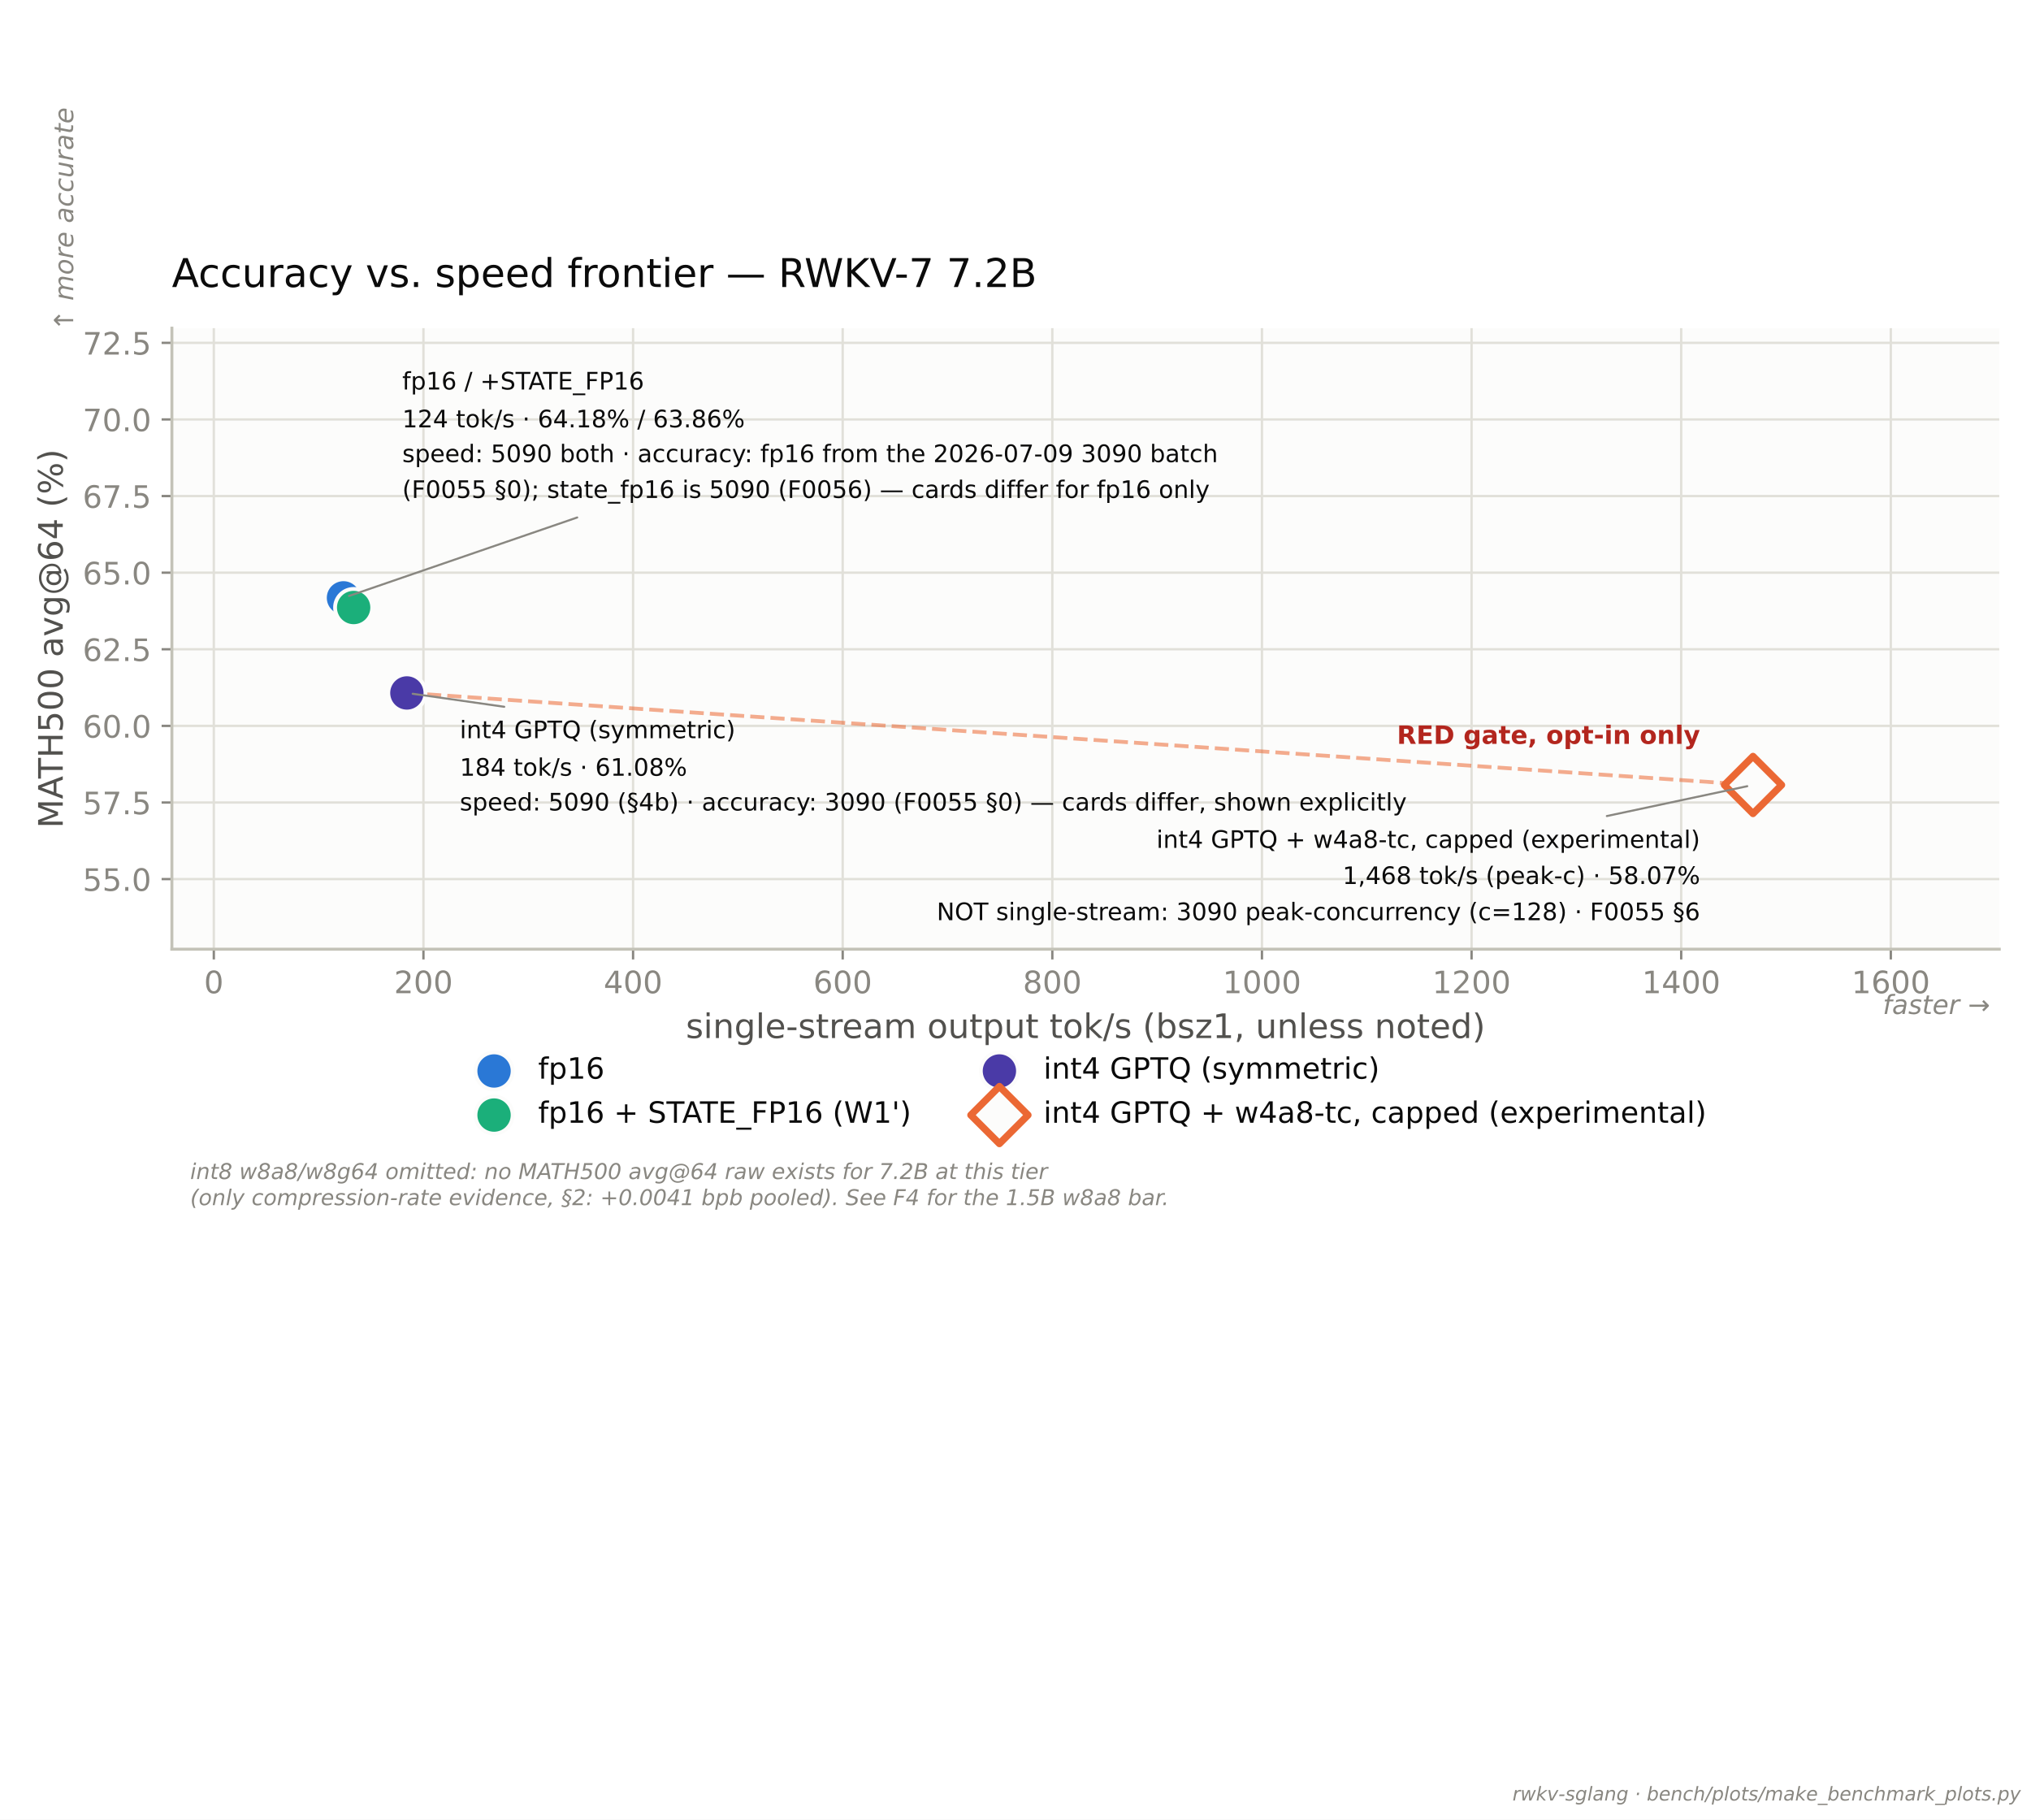
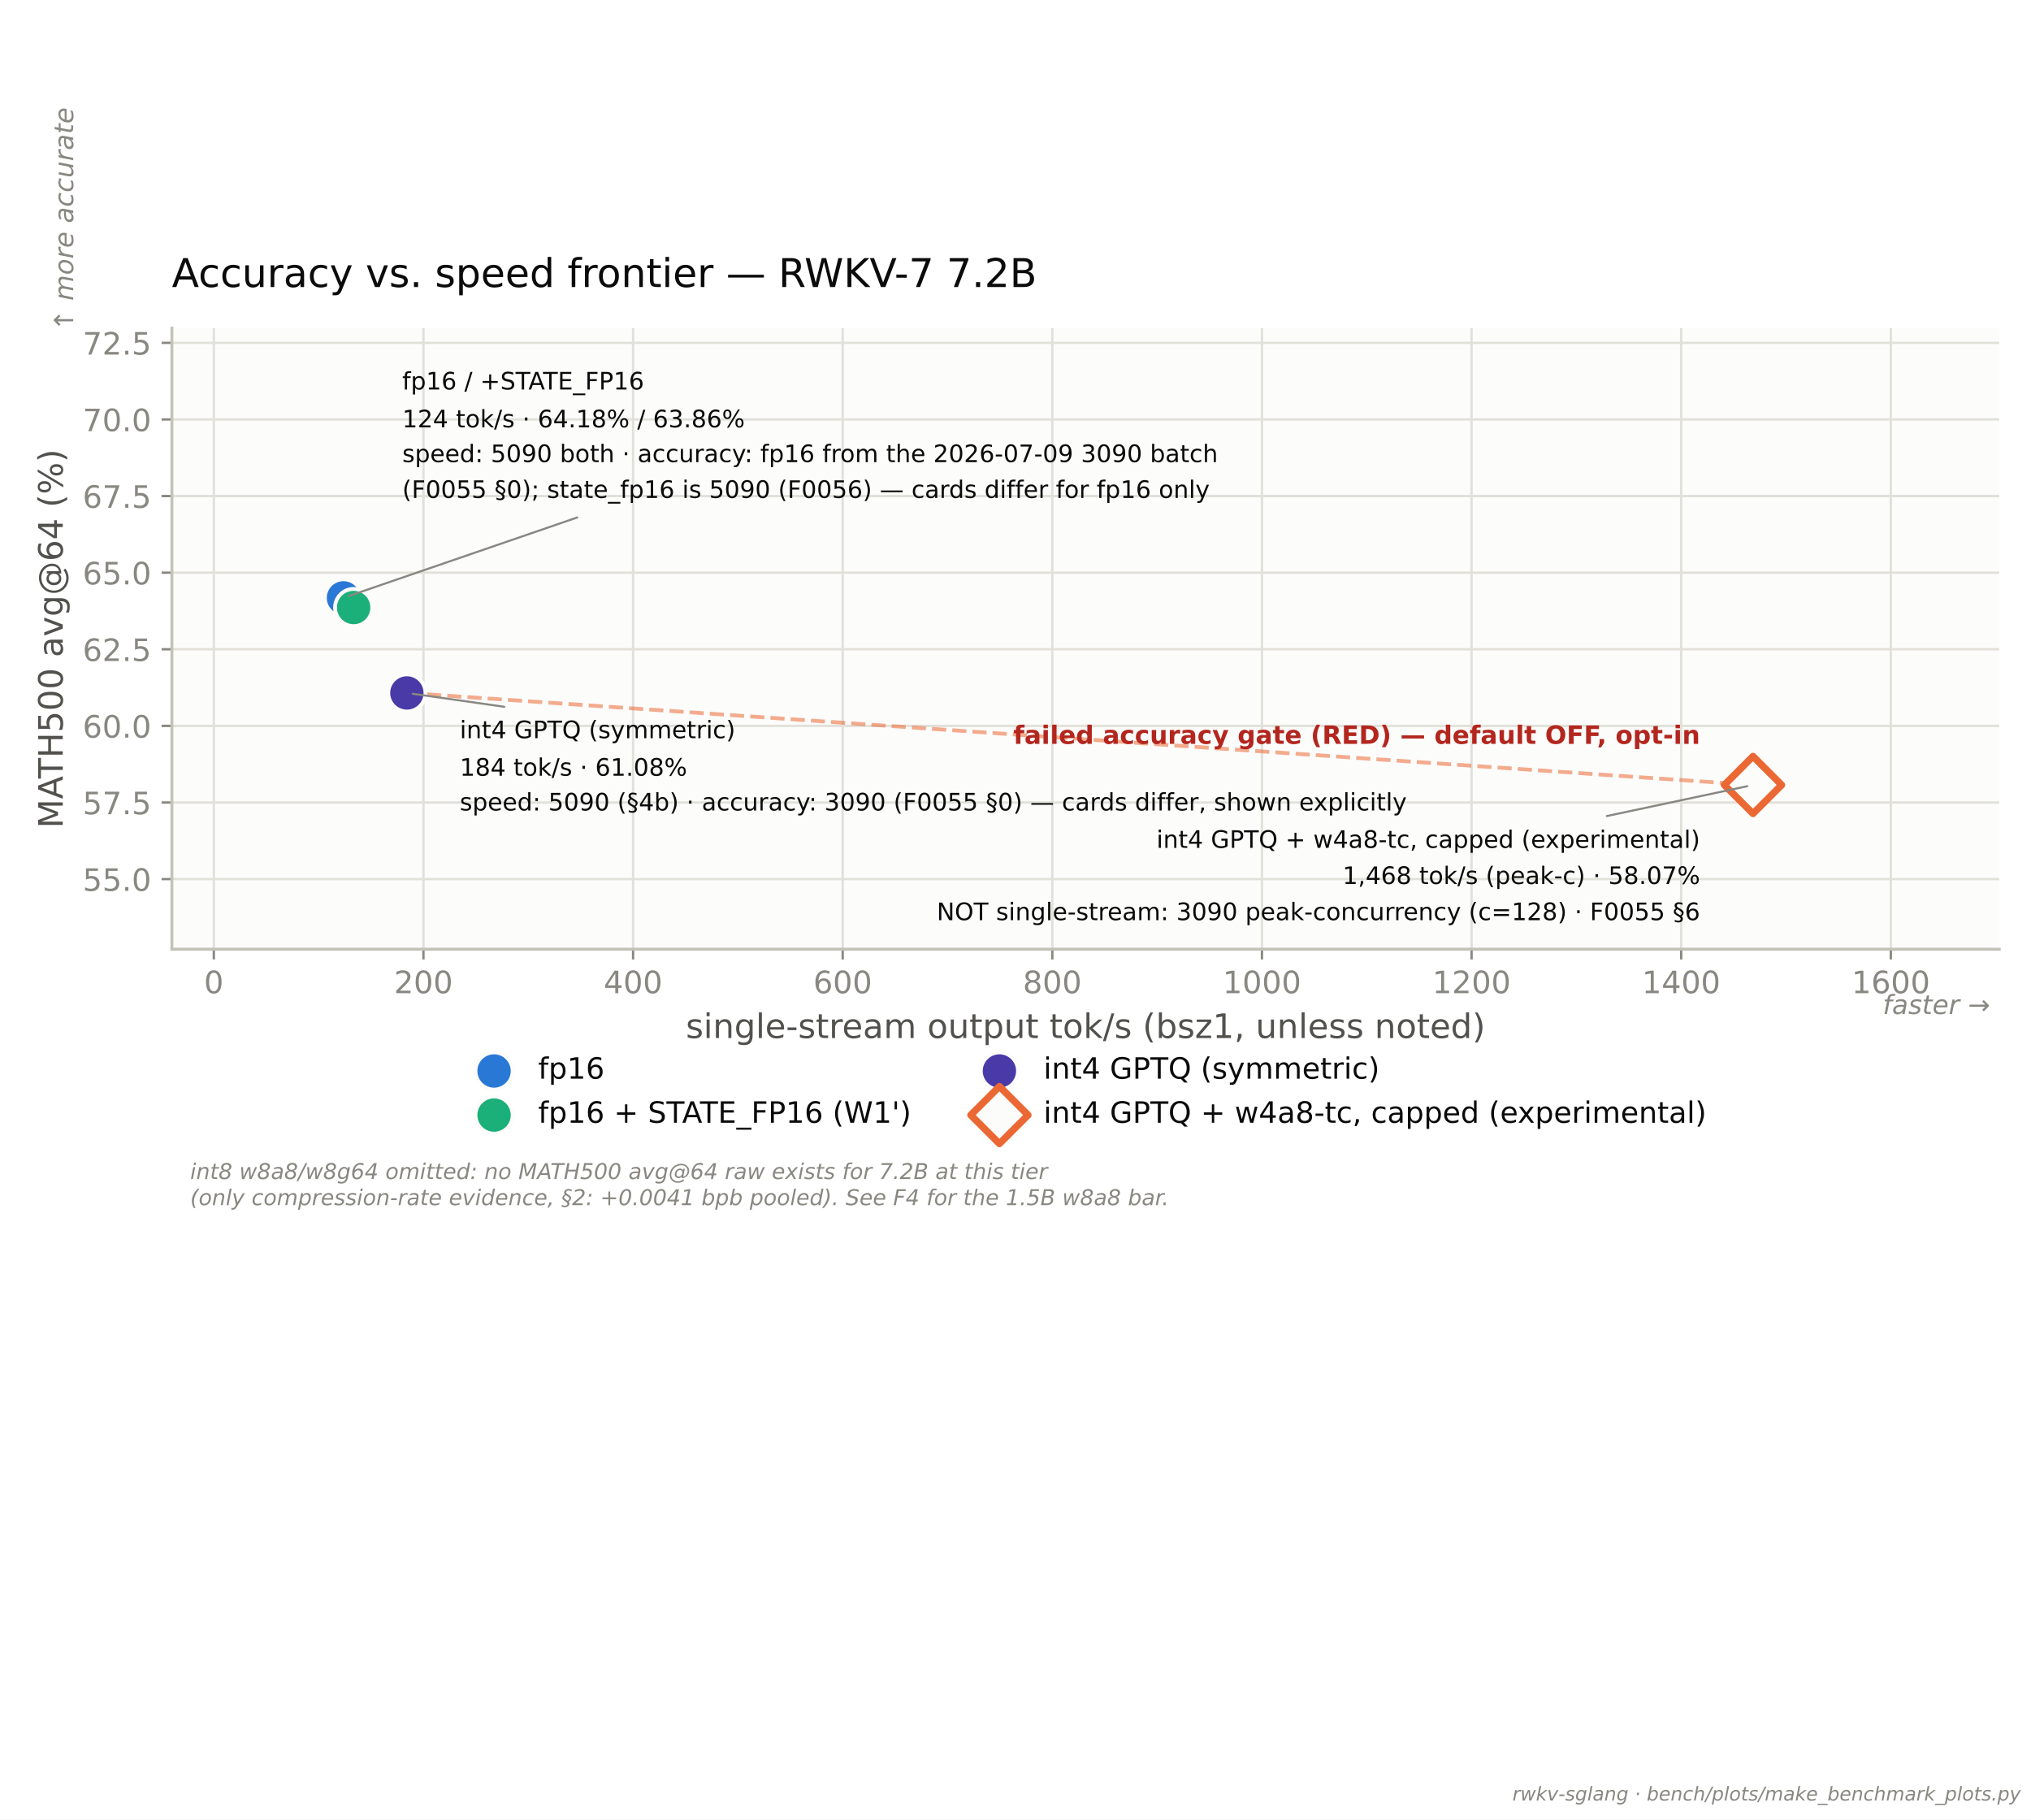
<svg xmlns="http://www.w3.org/2000/svg" xmlns:xlink="http://www.w3.org/1999/xlink" width="691.2pt" height="619.2pt" viewBox="0 0 691.2 619.2" version="1.1">
  <defs>
    <style type="text/css">*{stroke-linejoin: round; stroke-linecap: butt}</style>
  </defs>
  <g id="figure_1">
    <g id="patch_1">
      <path d="M 0 619.2  L 691.2 619.2  L 691.2 0  L 0 0  z " style="fill: #ffffff" />
    </g>
    <g id="axes_1">
      <g id="patch_2">
        <path d="M 58.5 322.991  L 680.4 322.991  L 680.4 111.664  L 58.5 111.664  z " style="fill: #fcfcfb" />
      </g>
      <g id="matplotlib.axis_1">
        <g id="xtick_1">
          <g id="line2d_1">
            <path d="M 72.768 322.991  L 72.768 111.664  " clip-path="url(#p8b312cbd5a)" style="fill: none; stroke: #e1e0d9; stroke-width: 0.8; stroke-linecap: square" />
          </g>
          <g id="line2d_2">
            <defs>
              <path id="mef73e4fef8" d="M 0 0  L 0 3.5  " style="stroke: #898781; stroke-width: 0.8" />
            </defs>
            <g>
              <use xlink:href="#mef73e4fef8" x="72.768" y="322.991" style="fill: #898781; stroke: #898781; stroke-width: 0.8" />
            </g>
          </g>
          <g id="text_1">
            <text style="font-size: 10.5px; font-family: 'DejaVu Sans', 'Arial', 'Helvetica', sans-serif; text-anchor: middle; fill: #898781" x="72.768" y="337.969" transform="rotate(-0 72.76818 337.9686)">0</text>
          </g>
        </g>
        <g id="xtick_2">
          <g id="line2d_3">
            <path d="M 144.109 322.991  L 144.109 111.664  " clip-path="url(#p8b312cbd5a)" style="fill: none; stroke: #e1e0d9; stroke-width: 0.8; stroke-linecap: square" />
          </g>
          <g id="line2d_4">
            <g>
              <use xlink:href="#mef73e4fef8" x="144.109" y="322.991" style="fill: #898781; stroke: #898781; stroke-width: 0.8" />
            </g>
          </g>
          <g id="text_2">
            <text style="font-size: 10.5px; font-family: 'DejaVu Sans', 'Arial', 'Helvetica', sans-serif; text-anchor: middle; fill: #898781" x="144.109" y="337.969" transform="rotate(-0 144.1091 337.9686)">200</text>
          </g>
        </g>
        <g id="xtick_3">
          <g id="line2d_5">
            <path d="M 215.45 322.991  L 215.45 111.664  " clip-path="url(#p8b312cbd5a)" style="fill: none; stroke: #e1e0d9; stroke-width: 0.8; stroke-linecap: square" />
          </g>
          <g id="line2d_6">
            <g>
              <use xlink:href="#mef73e4fef8" x="215.45" y="322.991" style="fill: #898781; stroke: #898781; stroke-width: 0.8" />
            </g>
          </g>
          <g id="text_3">
            <text style="font-size: 10.5px; font-family: 'DejaVu Sans', 'Arial', 'Helvetica', sans-serif; text-anchor: middle; fill: #898781" x="215.45" y="337.969" transform="rotate(-0 215.45 337.9686)">400</text>
          </g>
        </g>
        <g id="xtick_4">
          <g id="line2d_7">
            <path d="M 286.791 322.991  L 286.791 111.664  " clip-path="url(#p8b312cbd5a)" style="fill: none; stroke: #e1e0d9; stroke-width: 0.8; stroke-linecap: square" />
          </g>
          <g id="line2d_8">
            <g>
              <use xlink:href="#mef73e4fef8" x="286.791" y="322.991" style="fill: #898781; stroke: #898781; stroke-width: 0.8" />
            </g>
          </g>
          <g id="text_4">
            <text style="font-size: 10.5px; font-family: 'DejaVu Sans', 'Arial', 'Helvetica', sans-serif; text-anchor: middle; fill: #898781" x="286.791" y="337.969" transform="rotate(-0 286.7909 337.9686)">600</text>
          </g>
        </g>
        <g id="xtick_5">
          <g id="line2d_9">
            <path d="M 358.132 322.991  L 358.132 111.664  " clip-path="url(#p8b312cbd5a)" style="fill: none; stroke: #e1e0d9; stroke-width: 0.8; stroke-linecap: square" />
          </g>
          <g id="line2d_10">
            <g>
              <use xlink:href="#mef73e4fef8" x="358.132" y="322.991" style="fill: #898781; stroke: #898781; stroke-width: 0.8" />
            </g>
          </g>
          <g id="text_5">
            <text style="font-size: 10.5px; font-family: 'DejaVu Sans', 'Arial', 'Helvetica', sans-serif; text-anchor: middle; fill: #898781" x="358.132" y="337.969" transform="rotate(-0 358.1318 337.9686)">800</text>
          </g>
        </g>
        <g id="xtick_6">
          <g id="line2d_11">
            <path d="M 429.473 322.991  L 429.473 111.664  " clip-path="url(#p8b312cbd5a)" style="fill: none; stroke: #e1e0d9; stroke-width: 0.8; stroke-linecap: square" />
          </g>
          <g id="line2d_12">
            <g>
              <use xlink:href="#mef73e4fef8" x="429.473" y="322.991" style="fill: #898781; stroke: #898781; stroke-width: 0.8" />
            </g>
          </g>
          <g id="text_6">
            <text style="font-size: 10.5px; font-family: 'DejaVu Sans', 'Arial', 'Helvetica', sans-serif; text-anchor: middle; fill: #898781" x="429.473" y="337.969" transform="rotate(-0 429.4727 337.9686)">1000</text>
          </g>
        </g>
        <g id="xtick_7">
          <g id="line2d_13">
            <path d="M 500.814 322.991  L 500.814 111.664  " clip-path="url(#p8b312cbd5a)" style="fill: none; stroke: #e1e0d9; stroke-width: 0.8; stroke-linecap: square" />
          </g>
          <g id="line2d_14">
            <g>
              <use xlink:href="#mef73e4fef8" x="500.814" y="322.991" style="fill: #898781; stroke: #898781; stroke-width: 0.8" />
            </g>
          </g>
          <g id="text_7">
            <text style="font-size: 10.5px; font-family: 'DejaVu Sans', 'Arial', 'Helvetica', sans-serif; text-anchor: middle; fill: #898781" x="500.814" y="337.969" transform="rotate(-0 500.8136 337.9686)">1200</text>
          </g>
        </g>
        <g id="xtick_8">
          <g id="line2d_15">
            <path d="M 572.154 322.991  L 572.154 111.664  " clip-path="url(#p8b312cbd5a)" style="fill: none; stroke: #e1e0d9; stroke-width: 0.8; stroke-linecap: square" />
          </g>
          <g id="line2d_16">
            <g>
              <use xlink:href="#mef73e4fef8" x="572.154" y="322.991" style="fill: #898781; stroke: #898781; stroke-width: 0.8" />
            </g>
          </g>
          <g id="text_8">
            <text style="font-size: 10.5px; font-family: 'DejaVu Sans', 'Arial', 'Helvetica', sans-serif; text-anchor: middle; fill: #898781" x="572.154" y="337.969" transform="rotate(-0 572.1545 337.9686)">1400</text>
          </g>
        </g>
        <g id="xtick_9">
          <g id="line2d_17">
            <path d="M 643.495 322.991  L 643.495 111.664  " clip-path="url(#p8b312cbd5a)" style="fill: none; stroke: #e1e0d9; stroke-width: 0.8; stroke-linecap: square" />
          </g>
          <g id="line2d_18">
            <g>
              <use xlink:href="#mef73e4fef8" x="643.495" y="322.991" style="fill: #898781; stroke: #898781; stroke-width: 0.8" />
            </g>
          </g>
          <g id="text_9">
            <text style="font-size: 10.5px; font-family: 'DejaVu Sans', 'Arial', 'Helvetica', sans-serif; text-anchor: middle; fill: #898781" x="643.495" y="337.969" transform="rotate(-0 643.4954 337.9686)">1600</text>
          </g>
        </g>
        <g id="text_10">
          <text style="font-size: 11.5px; font-family: 'DejaVu Sans', 'Arial', 'Helvetica', sans-serif; text-anchor: middle; fill: #52514e" x="369.45" y="353.229" transform="rotate(-0 369.45 353.2293)">single-stream output tok/s (bsz1, unless noted)</text>
        </g>
      </g>
      <g id="matplotlib.axis_2">
        <g id="ytick_1">
          <g id="line2d_19">
            <path d="M 58.5 299.147  L 680.4 299.147  " clip-path="url(#p8b312cbd5a)" style="fill: none; stroke: #e1e0d9; stroke-width: 0.8; stroke-linecap: square" />
          </g>
          <g id="line2d_20">
            <defs>
              <path id="m2408b4e9f9" d="M 0 0  L -3.5 0  " style="stroke: #898781; stroke-width: 0.8" />
            </defs>
            <g>
              <use xlink:href="#m2408b4e9f9" x="58.5" y="299.147" style="fill: #898781; stroke: #898781; stroke-width: 0.8" />
            </g>
          </g>
          <g id="text_11">
            <text style="font-size: 10.5px; font-family: 'DejaVu Sans', 'Arial', 'Helvetica', sans-serif; text-anchor: end; fill: #898781" x="51.5" y="303.136" transform="rotate(-0 51.5 303.1359)">55.0</text>
          </g>
        </g>
        <g id="ytick_2">
          <g id="line2d_21">
            <path d="M 58.5 273.078  L 680.4 273.078  " clip-path="url(#p8b312cbd5a)" style="fill: none; stroke: #e1e0d9; stroke-width: 0.8; stroke-linecap: square" />
          </g>
          <g id="line2d_22">
            <g>
              <use xlink:href="#m2408b4e9f9" x="58.5" y="273.078" style="fill: #898781; stroke: #898781; stroke-width: 0.8" />
            </g>
          </g>
          <g id="text_12">
            <text style="font-size: 10.5px; font-family: 'DejaVu Sans', 'Arial', 'Helvetica', sans-serif; text-anchor: end; fill: #898781" x="51.5" y="277.066" transform="rotate(-0 51.5 277.0663)">57.5</text>
          </g>
        </g>
        <g id="ytick_3">
          <g id="line2d_23">
            <path d="M 58.5 247.008  L 680.4 247.008  " clip-path="url(#p8b312cbd5a)" style="fill: none; stroke: #e1e0d9; stroke-width: 0.8; stroke-linecap: square" />
          </g>
          <g id="line2d_24">
            <g>
              <use xlink:href="#m2408b4e9f9" x="58.5" y="247.008" style="fill: #898781; stroke: #898781; stroke-width: 0.8" />
            </g>
          </g>
          <g id="text_13">
            <text style="font-size: 10.5px; font-family: 'DejaVu Sans', 'Arial', 'Helvetica', sans-serif; text-anchor: end; fill: #898781" x="51.5" y="250.997" transform="rotate(-0 51.5 250.9966)">60.0</text>
          </g>
        </g>
        <g id="ytick_4">
          <g id="line2d_25">
            <path d="M 58.5 220.938  L 680.4 220.938  " clip-path="url(#p8b312cbd5a)" style="fill: none; stroke: #e1e0d9; stroke-width: 0.8; stroke-linecap: square" />
          </g>
          <g id="line2d_26">
            <g>
              <use xlink:href="#m2408b4e9f9" x="58.5" y="220.938" style="fill: #898781; stroke: #898781; stroke-width: 0.8" />
            </g>
          </g>
          <g id="text_14">
            <text style="font-size: 10.5px; font-family: 'DejaVu Sans', 'Arial', 'Helvetica', sans-serif; text-anchor: end; fill: #898781" x="51.5" y="224.927" transform="rotate(-0 51.5 224.927)">62.5</text>
          </g>
        </g>
        <g id="ytick_5">
          <g id="line2d_27">
            <path d="M 58.5 194.869  L 680.4 194.869  " clip-path="url(#p8b312cbd5a)" style="fill: none; stroke: #e1e0d9; stroke-width: 0.8; stroke-linecap: square" />
          </g>
          <g id="line2d_28">
            <g>
              <use xlink:href="#m2408b4e9f9" x="58.5" y="194.869" style="fill: #898781; stroke: #898781; stroke-width: 0.8" />
            </g>
          </g>
          <g id="text_15">
            <text style="font-size: 10.5px; font-family: 'DejaVu Sans', 'Arial', 'Helvetica', sans-serif; text-anchor: end; fill: #898781" x="51.5" y="198.857" transform="rotate(-0 51.5 198.8574)">65.0</text>
          </g>
        </g>
        <g id="ytick_6">
          <g id="line2d_29">
            <path d="M 58.5 168.799  L 680.4 168.799  " clip-path="url(#p8b312cbd5a)" style="fill: none; stroke: #e1e0d9; stroke-width: 0.8; stroke-linecap: square" />
          </g>
          <g id="line2d_30">
            <g>
              <use xlink:href="#m2408b4e9f9" x="58.5" y="168.799" style="fill: #898781; stroke: #898781; stroke-width: 0.8" />
            </g>
          </g>
          <g id="text_16">
            <text style="font-size: 10.5px; font-family: 'DejaVu Sans', 'Arial', 'Helvetica', sans-serif; text-anchor: end; fill: #898781" x="51.5" y="172.788" transform="rotate(-0 51.5 172.7877)">67.5</text>
          </g>
        </g>
        <g id="ytick_7">
          <g id="line2d_31">
            <path d="M 58.5 142.729  L 680.4 142.729  " clip-path="url(#p8b312cbd5a)" style="fill: none; stroke: #e1e0d9; stroke-width: 0.8; stroke-linecap: square" />
          </g>
          <g id="line2d_32">
            <g>
              <use xlink:href="#m2408b4e9f9" x="58.5" y="142.729" style="fill: #898781; stroke: #898781; stroke-width: 0.8" />
            </g>
          </g>
          <g id="text_17">
            <text style="font-size: 10.5px; font-family: 'DejaVu Sans', 'Arial', 'Helvetica', sans-serif; text-anchor: end; fill: #898781" x="51.5" y="146.718" transform="rotate(-0 51.5 146.7181)">70.0</text>
          </g>
        </g>
        <g id="ytick_8">
          <g id="line2d_33">
            <path d="M 58.5 116.66  L 680.4 116.66  " clip-path="url(#p8b312cbd5a)" style="fill: none; stroke: #e1e0d9; stroke-width: 0.8; stroke-linecap: square" />
          </g>
          <g id="line2d_34">
            <g>
              <use xlink:href="#m2408b4e9f9" x="58.5" y="116.66" style="fill: #898781; stroke: #898781; stroke-width: 0.8" />
            </g>
          </g>
          <g id="text_18">
            <text style="font-size: 10.5px; font-family: 'DejaVu Sans', 'Arial', 'Helvetica', sans-serif; text-anchor: end; fill: #898781" x="51.5" y="120.648" transform="rotate(-0 51.5 120.6484)">72.5</text>
          </g>
        </g>
        <g id="text_19">
          <text style="font-size: 11.5px; font-family: 'DejaVu Sans', 'Arial', 'Helvetica', sans-serif; text-anchor: middle; fill: #52514e" x="21.358" y="217.328" transform="rotate(-90 21.3584 217.3276)">MATH500 avg@64 (%)</text>
        </g>
      </g>
      <g id="line2d_35">
        <path d="M 138.473 235.798  L 596.589 267.114  " clip-path="url(#p8b312cbd5a)" style="fill: none; stroke-dasharray: 4.81,2.08; stroke-dashoffset: 0; stroke: #eb6834; stroke-opacity: 0.55; stroke-width: 1.3" />
      </g>
      <g id="patch_3">
        <path d="M 58.5 322.991  L 58.5 111.664  " style="fill: none; stroke: #c3c2b7; stroke-linejoin: miter; stroke-linecap: square" />
      </g>
      <g id="patch_4">
        <path d="M 58.5 322.991  L 680.4 322.991  " style="fill: none; stroke: #c3c2b7; stroke-linejoin: miter; stroke-linecap: square" />
      </g>
      <g id="text_20">
        <text style="font-style: italic; font-size: 9px; font-family: 'DejaVu Sans', 'Arial', 'Helvetica', sans-serif; text-anchor: end; fill: #898781" x="677.29" y="345.045" transform="rotate(-0 677.2905 345.0452)">faster →</text>
      </g>
      <g id="text_21">
        <text style="font-style: italic; font-size: 9px; font-family: 'DejaVu Sans', 'Arial', 'Helvetica', sans-serif; fill: #898781" transform="translate(24.91439 112.7207) rotate(-90)">↑ more accurate</text>
      </g>
      <g id="text_22">
        <text style="font-style: italic; font-size: 7.4px; font-family: 'DejaVu Sans', 'Arial', 'Helvetica', sans-serif; fill: #898781" transform="translate(64.719 401.2058)">int8 w8a8/w8g64 omitted: no MATH500 avg@64 raw exists for 7.2B at this tier</text>
        <text style="font-style: italic; font-size: 7.4px; font-family: 'DejaVu Sans', 'Arial', 'Helvetica', sans-serif; fill: #898781" transform="translate(64.719 410.0879)">(only compression-rate evidence, §2: +0.0041 bpb pooled). See F4 for the 1.5B w8a8 bar.</text>
      </g>
      <g id="text_23">
        <text style="font-size: 13.5px; font-family: 'DejaVu Sans', 'Arial', 'Helvetica', sans-serif; text-anchor: start; fill: #0b0b0b" x="58.5" y="97.664" transform="rotate(-0 58.5 97.66408)">Accuracy vs. speed frontier — RWKV-7 7.2B</text>
      </g>
      <g id="PathCollection_1">
        <defs>
          <path id="m31813f8eb4" d="M 0 6.325  C 1.677 6.325 3.286 5.658 4.472 4.472  C 5.658 3.286 6.325 1.677 6.325 0  C 6.325 -1.677 5.658 -3.286 4.472 -4.472  C 3.286 -5.658 1.677 -6.325 0 -6.325  C -1.677 -6.325 -3.286 -5.658 -4.472 -4.472  C -5.658 -3.286 -6.325 -1.677 -6.325 0  C -6.325 1.677 -5.658 3.286 -4.472 4.472  C -3.286 5.658 -1.677 6.325 0 6.325  z " style="stroke: #fcfcfb; stroke-width: 1.3" />
        </defs>
        <g clip-path="url(#p8b312cbd5a)">
          <use xlink:href="#m31813f8eb4" x="116.893" y="203.439" style="fill: #2a78d6; stroke: #fcfcfb; stroke-width: 1.3" />
        </g>
      </g>
      <g id="PathCollection_2">
        <defs>
          <path id="m8700a4d531" d="M 0 6.325  C 1.677 6.325 3.286 5.658 4.472 4.472  C 5.658 3.286 6.325 1.677 6.325 0  C 6.325 -1.677 5.658 -3.286 4.472 -4.472  C 3.286 -5.658 1.677 -6.325 0 -6.325  C -1.677 -6.325 -3.286 -5.658 -4.472 -4.472  C -5.658 -3.286 -6.325 -1.677 -6.325 0  C -6.325 1.677 -5.658 3.286 -4.472 4.472  C -3.286 5.658 -1.677 6.325 0 6.325  z " style="stroke: #fcfcfb; stroke-width: 1.3" />
        </defs>
        <g clip-path="url(#p8b312cbd5a)">
          <use xlink:href="#m8700a4d531" x="120.353" y="206.73" style="fill: #1baf7a; stroke: #fcfcfb; stroke-width: 1.3" />
        </g>
      </g>
      <g id="PathCollection_3">
        <defs>
          <path id="m45d20b4385" d="M 0 6.325  C 1.677 6.325 3.286 5.658 4.472 4.472  C 5.658 3.286 6.325 1.677 6.325 0  C 6.325 -1.677 5.658 -3.286 4.472 -4.472  C 3.286 -5.658 1.677 -6.325 0 -6.325  C -1.677 -6.325 -3.286 -5.658 -4.472 -4.472  C -5.658 -3.286 -6.325 -1.677 -6.325 0  C -6.325 1.677 -5.658 3.286 -4.472 4.472  C -3.286 5.658 -1.677 6.325 0 6.325  z " style="stroke: #fcfcfb; stroke-width: 1.3" />
        </defs>
        <g clip-path="url(#p8b312cbd5a)">
          <use xlink:href="#m45d20b4385" x="138.473" y="235.798" style="fill: #4a3aa7; stroke: #fcfcfb; stroke-width: 1.3" />
        </g>
      </g>
      <g id="PathCollection_4">
        <defs>
          <path id="m02b7605389" d="M -0 9.747  L 9.747 0  L 0 -9.747  L -9.747 -0  z " style="stroke: #eb6834; stroke-width: 2.4" />
        </defs>
        <g clip-path="url(#p8b312cbd5a)">
          <use xlink:href="#m02b7605389" x="596.589" y="267.114" style="fill: #fcfcfb; stroke: #eb6834; stroke-width: 2.4" />
        </g>
      </g>
      <g id="legend_1">
        <g id="PathCollection_5">
          <g>
            <use xlink:href="#m31813f8eb4" x="168.139" y="364.437" style="fill: #2a78d6; stroke: #fcfcfb; stroke-width: 1.3" />
          </g>
        </g>
        <g id="text_24">
          <text style="font-size: 10px; font-family: 'DejaVu Sans', 'Arial', 'Helvetica', sans-serif; text-anchor: start; fill: #0b0b0b" x="183.139" y="367.062" transform="rotate(-0 183.1391 367.062)">fp16</text>
        </g>
        <g id="PathCollection_6">
          <g>
            <use xlink:href="#m8700a4d531" x="168.139" y="379.438" style="fill: #1baf7a; stroke: #fcfcfb; stroke-width: 1.3" />
          </g>
        </g>
        <g id="text_25">
          <text style="font-size: 10px; font-family: 'DejaVu Sans', 'Arial', 'Helvetica', sans-serif; text-anchor: start; fill: #0b0b0b" x="183.139" y="382.063" transform="rotate(-0 183.1391 382.0628)">fp16 + STATE_FP16 (W1')</text>
        </g>
        <g id="PathCollection_7">
          <g>
            <use xlink:href="#m45d20b4385" x="340.125" y="364.437" style="fill: #4a3aa7; stroke: #fcfcfb; stroke-width: 1.3" />
          </g>
        </g>
        <g id="text_26">
          <text style="font-size: 10px; font-family: 'DejaVu Sans', 'Arial', 'Helvetica', sans-serif; text-anchor: start; fill: #0b0b0b" x="355.125" y="367.062" transform="rotate(-0 355.125 367.062)">int4 GPTQ (symmetric)</text>
        </g>
        <g id="PathCollection_8">
          <g>
            <use xlink:href="#m02b7605389" x="340.125" y="379.438" style="fill: #fcfcfb; stroke: #eb6834; stroke-width: 2.4" />
          </g>
        </g>
        <g id="text_27">
          <text style="font-size: 10px; font-family: 'DejaVu Sans', 'Arial', 'Helvetica', sans-serif; text-anchor: start; fill: #0b0b0b" x="355.125" y="382.063" transform="rotate(-0 355.125 382.0628)">int4 GPTQ + w4a8-tc, capped (experimental)</text>
        </g>
      </g>
      <g id="patch_5">
        <path d="M 196.437 176.091  Q 157.61 189.44 118.784 202.789  " style="fill: none; stroke: #898781; stroke-width: 0.7; stroke-linecap: round" />
      </g>
      <g id="text_28">
        <text style="font-size: 8.2px; font-family: 'DejaVu Sans', 'Arial', 'Helvetica', sans-serif; fill: #0b0b0b" transform="translate(136.8925 132.539)">fp16 / +STATE_FP16</text>
        <text style="font-size: 8.2px; font-family: 'DejaVu Sans', 'Arial', 'Helvetica', sans-serif; fill: #0b0b0b" transform="translate(136.8925 145.4252)">124 tok/s · 64.18% / 63.86%</text>
        <text style="font-size: 8.2px; font-family: 'DejaVu Sans', 'Arial', 'Helvetica', sans-serif; fill: #0b0b0b" transform="translate(136.8925 157.253)">speed: 5090 both · accuracy: fp16 from the 2026-07-09 3090 batch</text>
        <text style="font-size: 8.2px; font-family: 'DejaVu Sans', 'Arial', 'Helvetica', sans-serif; fill: #0b0b0b" transform="translate(136.8925 169.439)">(F0055 §0); state_fp16 is 5090 (F0056) — cards differ for fp16 only</text>
      </g>
      <g id="patch_6">
        <path d="M 171.609 240.505  Q 156.03 238.292 140.451 236.079  " style="fill: none; stroke: #898781; stroke-width: 0.7; stroke-linecap: round" />
      </g>
      <g id="text_29">
        <text style="font-size: 8.2px; font-family: 'DejaVu Sans', 'Arial', 'Helvetica', sans-serif; fill: #0b0b0b" transform="translate(156.4731 251.1979)">int4 GPTQ (symmetric)</text>
        <text style="font-size: 8.2px; font-family: 'DejaVu Sans', 'Arial', 'Helvetica', sans-serif; fill: #0b0b0b" transform="translate(156.4731 263.9701)">184 tok/s · 61.08%</text>
        <text style="font-size: 8.2px; font-family: 'DejaVu Sans', 'Arial', 'Helvetica', sans-serif; fill: #0b0b0b" transform="translate(156.4731 275.7979)">speed: 5090 (§4b) · accuracy: 3090 (F0055 §0) — cards differ, shown explicitly</text>
      </g>
      <g id="patch_7">
        <path d="M 546.852 277.685  Q 570.741 272.608 594.631 267.53  " style="fill: none; stroke: #898781; stroke-width: 0.7; stroke-linecap: round" />
      </g>
      <g id="text_30">
        <text style="font-size: 8.2px; font-family: 'DejaVu Sans', 'Arial', 'Helvetica', sans-serif; fill: #0b0b0b" transform="translate(393.5672 288.5141)">int4 GPTQ + w4a8-tc, capped (experimental)</text>
        <text style="font-size: 8.2px; font-family: 'DejaVu Sans', 'Arial', 'Helvetica', sans-serif; fill: #0b0b0b" transform="translate(456.9122 300.8141)">1,468 tok/s (peak-c) · 58.07%</text>
        <text style="font-size: 8.2px; font-family: 'DejaVu Sans', 'Arial', 'Helvetica', sans-serif; fill: #0b0b0b" transform="translate(318.7756 313.1141)">NOT single-stream: 3090 peak-concurrency (c=128) · F0055 §6</text>
      </g>
      <g id="text_31">
-         <text style="font-weight: 700; font-size: 8.6px; font-family: 'DejaVu Sans', 'Arial', 'Helvetica', sans-serif; text-anchor: end; fill: #b3261e" x="578.589" y="253.114" transform="rotate(-0 578.5887 253.1141)">RED gate, opt-in only</text>
+         <text style="font-weight: 700; font-size: 8.6px; font-family: 'DejaVu Sans', 'Arial', 'Helvetica', sans-serif; text-anchor: end; fill: #b3261e" x="578.589" y="253.114" transform="rotate(-0 578.5887 253.1141)">failed accuracy gate (RED) — default OFF, opt-in</text>
      </g>
    </g>
    <g id="text_32">
      <text style="font-style: italic; font-size: 6.5px; font-family: 'DejaVu Sans', 'Arial', 'Helvetica', sans-serif; text-anchor: end; fill: #898781" x="687.744" y="612.685" transform="rotate(-0 687.744 612.6849)">rwkv-sglang · bench/plots/make_benchmark_plots.py</text>
    </g>
  </g>
  <defs>
    <clipPath id="p8b312cbd5a">
      <rect x="58.5" y="111.664" width="621.9" height="211.327" />
    </clipPath>
  </defs>
</svg>
